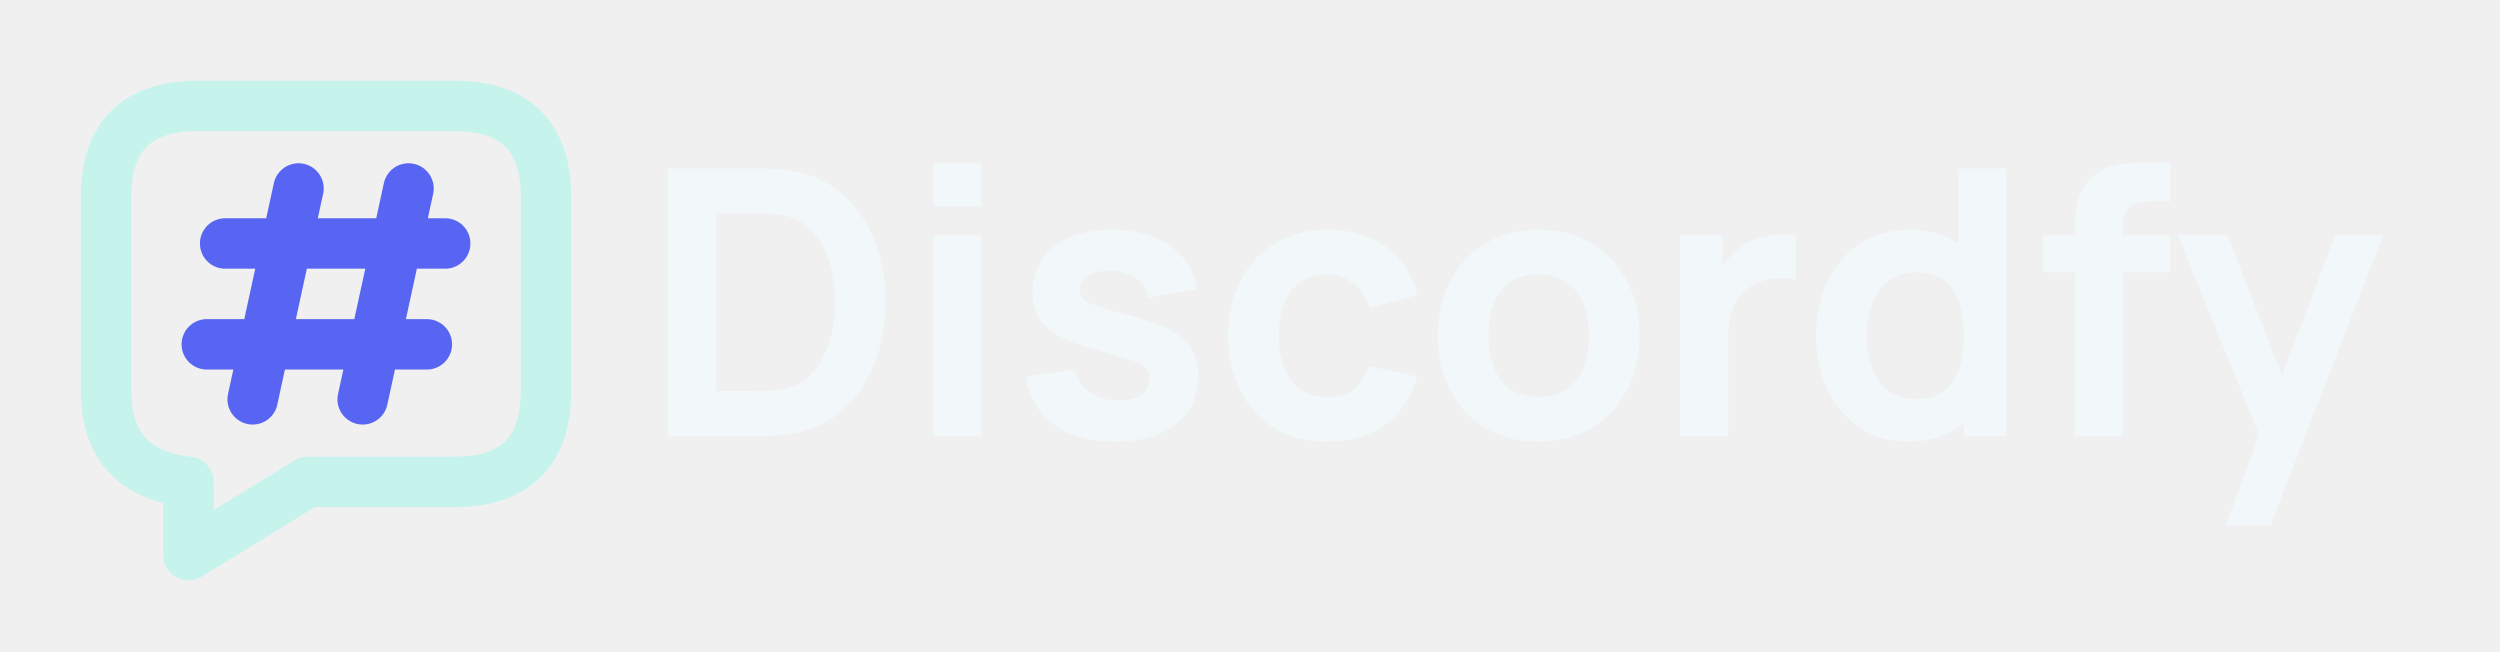
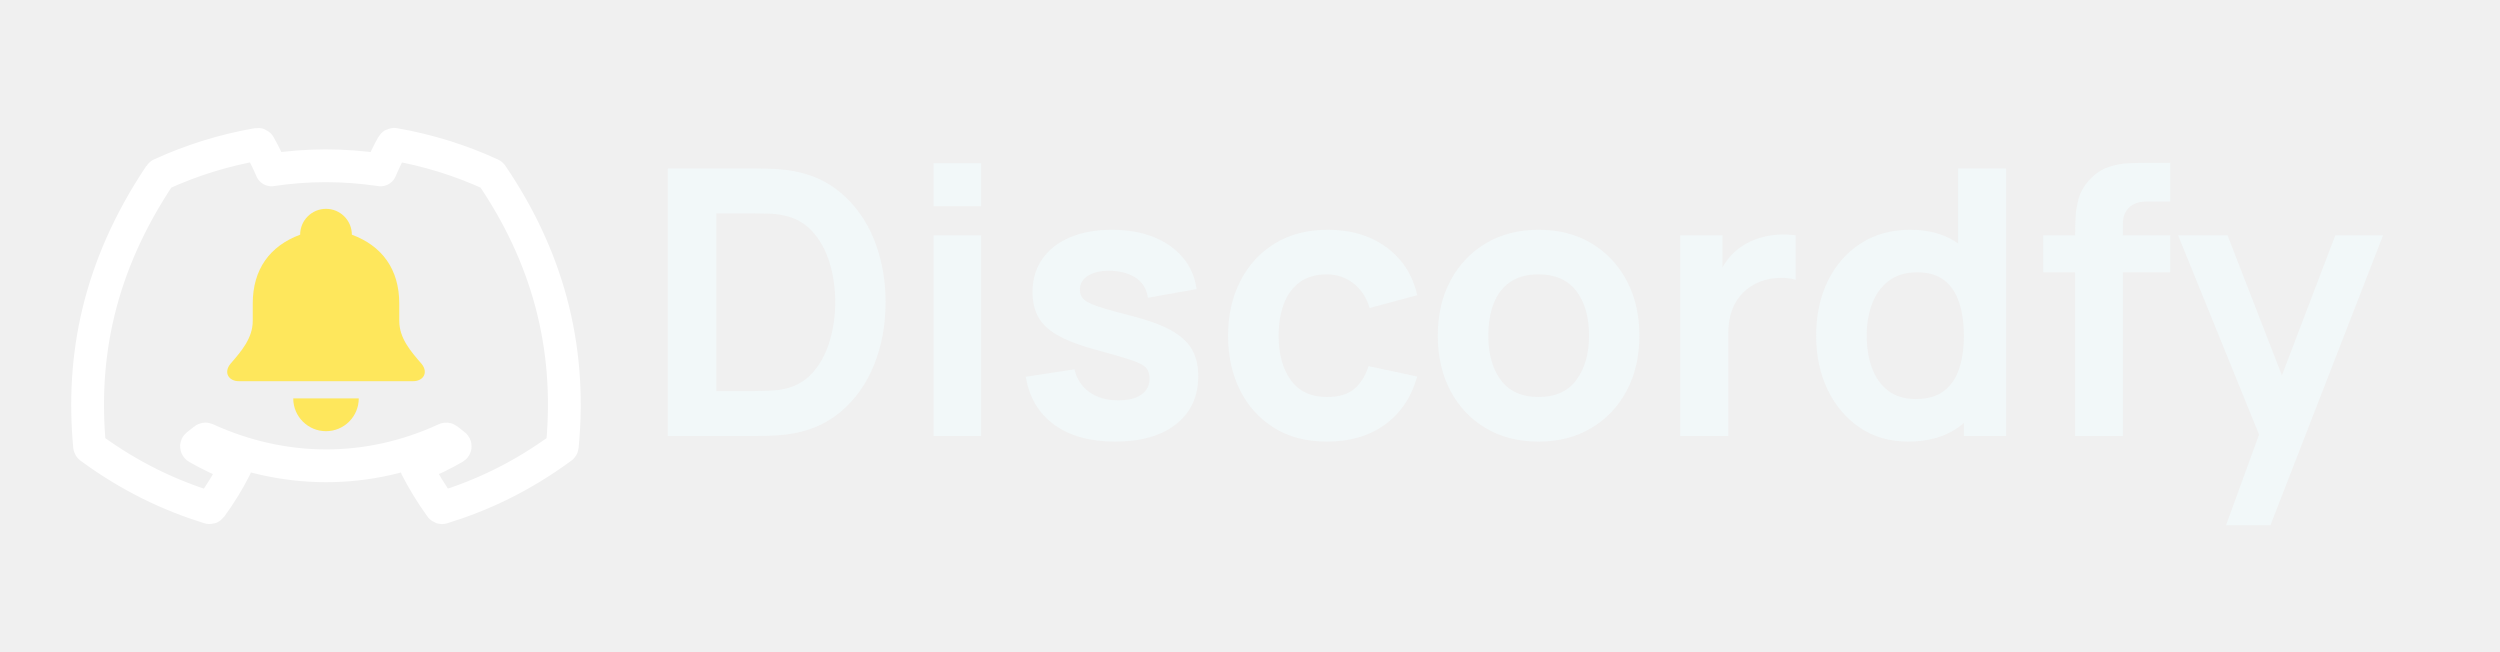
<svg xmlns="http://www.w3.org/2000/svg" width="1227" height="320" viewBox="0 0 1227 320" role="img" aria-label="Discordfy">
  <g transform="translate(16 16) scale(4.5)">
-     <g fill="none" stroke-linejoin="round" stroke-linecap="round" stroke-width="5.5">
-       <path stroke="#C6F4ED" d="M18 8H46Q56 8 56 18V39Q56 49 46 49H30L17 57V49Q8 48 8 39V18Q8 8 18 8Z" />
-       <path stroke="#5865F2" d="M29 17L24 40M41 17L36 40M21 23H45M19 34H43" />
+     <defs>
+       <mask id="face" maskUnits="userSpaceOnUse" x="-2" y="-2" width="28" height="28">
+         <rect x="-2" y="-2" width="28" height="28" fill="white" />
+         <rect x="4.6" y="9" width="14.8" height="7.6" fill="black" />
+       </mask>
+     </defs>
+     <path transform="translate(6 6) scale(2.16667)" mask="url(#face)" fill="none" stroke="#FFFFFF" stroke-width="1.65" stroke-linejoin="round" d="M20.317 4.37a19.791 19.791 0 00-4.885-1.515.074.074 0 00-.079.037c-.211.375-.445.865-.608 1.25-1.845-.276-3.68-.276-5.487 0-.164-.393-.406-.874-.618-1.25a.077.077 0 00-.079-.037 19.736 19.736 0 00-4.885 1.515.07.07 0 00-.032.028C.533 9.046-.319 13.58.099 18.058a.082.082 0 00.031.056c2.053 1.508 4.041 2.423 5.993 3.029a.078.078 0 00.084-.028c.462-.63.873-1.295 1.226-1.994a.076.076 0 00-.042-.106c-.653-.248-1.274-.549-1.872-.892a.077.077 0 01-.008-.128c.126-.094.252-.192.372-.291a.074.074 0 01.078-.011c3.928 1.793 8.18 1.793 12.061 0a.074.074 0 01.079.009c.12.099.246.198.373.292a.077.077 0 01-.007.128 12.299 12.299 0 01-1.873.891.077.077 0 00-.041.107c.36.698.772 1.363 1.225 1.993a.076.076 0 00.084.029c1.961-.607 3.95-1.522 6.002-3.029a.077.077 0 00.031-.055c.5-5.177-.838-9.674-3.549-13.66a.061.061 0 00-.031-.029zM8.02 15.331c-1.183 0-2.157-1.086-2.157-2.419 0-1.333.956-2.419 2.157-2.419 1.211 0 2.176 1.095 2.157 2.419 0 1.333-.956 2.419-2.157 2.419zm7.975 0c-1.183 0-2.157-1.086-2.157-2.419 0-1.333.955-2.419 2.157-2.419 1.211 0 2.176 1.095 2.157 2.419 0 1.333-.946 2.419-2.157 2.419Z" />
+     <g transform="translate(32 30.5) scale(0.94)" fill="#FEE75C" stroke-linejoin="round">
+       <path d="M-3-9a3 3 0 0 1 6 0c3.5 1.3 5.5 4 5.5 8v2c0 2 1.3 3.5 2.6 5 .8 1 .2 2-1 2h-20.2c-1.2 0-1.8-1-1-2 1.3-1.5 2.6-3 2.6-5v-2c0-4 2-6.7 5.5-8Z M-3.8 10h7.6a3.8 3.8 0 0 1-7.6 0Z" />
    </g>
  </g>
  <g fill="#F2F8F9" transform="translate(315 214) scale(0.09119514 -0.09119514)">
    <path transform="translate(0 0)" d="M140 0L140 1440L602 1440Q620 1440 673.5 1439Q727 1438 776 1432Q949 1411 1068.5 1311Q1188 1211 1250 1057Q1312 903 1312 720Q1312 537 1250 383Q1188 229 1068.5 129Q949 29 776 8Q727 2 673.5 1Q620 0 602 0ZM401 242L602 242Q631 242 677.5 243.5Q724 245 760 252Q858 271 920 341.5Q982 412 1011.5 512Q1041 612 1041 720Q1041 833 1010.5 933Q980 1033 917.5 1101.5Q855 1170 760 1188Q724 1196 677.5 1197Q631 1198 602 1198L401 1198Z" />
    <path transform="translate(1410.333 0)" d="M160 1237L160 1468L416 1468L416 1237ZM160 0L160 1080L416 1080L416 0Z" />
    <path transform="translate(1986.667 0)" d="M560 -30Q357 -30 232 61.5Q107 153 80 319L342 359Q360 281 422 236.5Q484 192 578 192Q658 192 702 223Q746 254 746 310Q746 344 729 365Q712 386 655 406Q598 426 479 458Q345 493 265.5 534.5Q186 576 151 634Q116 692 116 774Q116 877 168.5 952.5Q221 1028 317 1069Q413 1110 543 1110Q670 1110 767.5 1071Q865 1032 925.5 960Q986 888 999 791L737 744Q729 808 680 845.5Q631 883 548 889Q468 893 419.5 865.5Q371 838 371 787Q371 757 391 736.5Q411 716 473.5 695.5Q536 675 662 643Q788 610 864 567.5Q940 525 974 466Q1008 407 1008 323Q1008 158 889 64Q770 -30 560 -30Z" />
    <path transform="translate(3075.167 0)" d="M613 -30Q445 -30 326 45Q207 120 143.5 248.5Q80 377 80 540Q80 705 146 834Q212 963 332 1036.5Q452 1110 616 1110Q804 1110 932.5 1015.5Q1061 921 1098 758L842 689Q816 775 753.5 822.5Q691 870 613 870Q522 870 464.5 827Q407 784 379.5 709.5Q352 635 352 540Q352 392 417.5 301Q483 210 613 210Q707 210 758.5 253Q810 296 836 376L1098 320Q1050 152 923.5 61Q797 -30 613 -30Z" />
    <path transform="translate(4203.833 0)" d="M622 -30Q459 -30 337 43Q215 116 147.5 244.5Q80 373 80 540Q80 709 149 837.5Q218 966 340 1038Q462 1110 622 1110Q785 1110 907 1037Q1029 964 1097 835.5Q1165 707 1165 540Q1165 372 1096.5 243.5Q1028 115 905.5 42.5Q783 -30 622 -30ZM622 210Q759 210 826.5 302.5Q894 395 894 540Q894 691 825.5 780.5Q757 870 622 870Q529 870 469 828.5Q409 787 380.5 712.5Q352 638 352 540Q352 389 420.5 299.5Q489 210 622 210Z" />
    <path transform="translate(5449 0)" d="M140 0L140 1080L367 1080L367 817L341 851Q361 906 395.5 951Q430 996 479 1026Q518 1051 565 1065.5Q612 1080 662 1083.5Q712 1087 761 1080L761 841Q714 855 653.5 850Q593 845 543 819Q495 794 462.5 755Q430 716 414 664.5Q398 613 398 550L398 0Z" />
    <path transform="translate(6240.167 0)" d="M576 -30Q426 -30 315 45Q204 120 142 249Q80 378 80 540Q80 705 142.5 833.5Q205 962 319 1036Q433 1110 587 1110Q741 1110 846 1035Q951 960 1005 831Q1059 702 1059 540Q1059 378 1004.5 249Q950 120 842.5 45Q735 -30 576 -30ZM616 199Q710 199 767 242Q824 285 849.5 362Q875 439 875 540Q875 642 849.5 719Q824 796 769 838.5Q714 881 625 881Q531 881 470.5 835Q410 789 381 711.5Q352 634 352 540Q352 445 380 367.5Q408 290 466.5 244.5Q525 199 616 199ZM875 0L875 749L844 749L844 1440L1102 1440L1102 0Z" />
    <path transform="translate(7482 0)" d="M232 0L232 1087Q232 1128 234.5 1178.5Q237 1229 251.5 1280Q266 1331 304 1373Q351 1426 407.5 1446Q464 1466 517 1468Q570 1470 610 1470L744 1470L744 1262L620 1262Q553 1262 521 1228.5Q489 1195 489 1145L489 0ZM60 881L60 1080L744 1080L744 881Z" />
    <path transform="translate(8246.167 0)" d="M280 -480L488 91L492 -77L22 1080L288 1080L613 243L549 243L868 1080L1125 1080L519 -480Z" />
  </g>
</svg>
